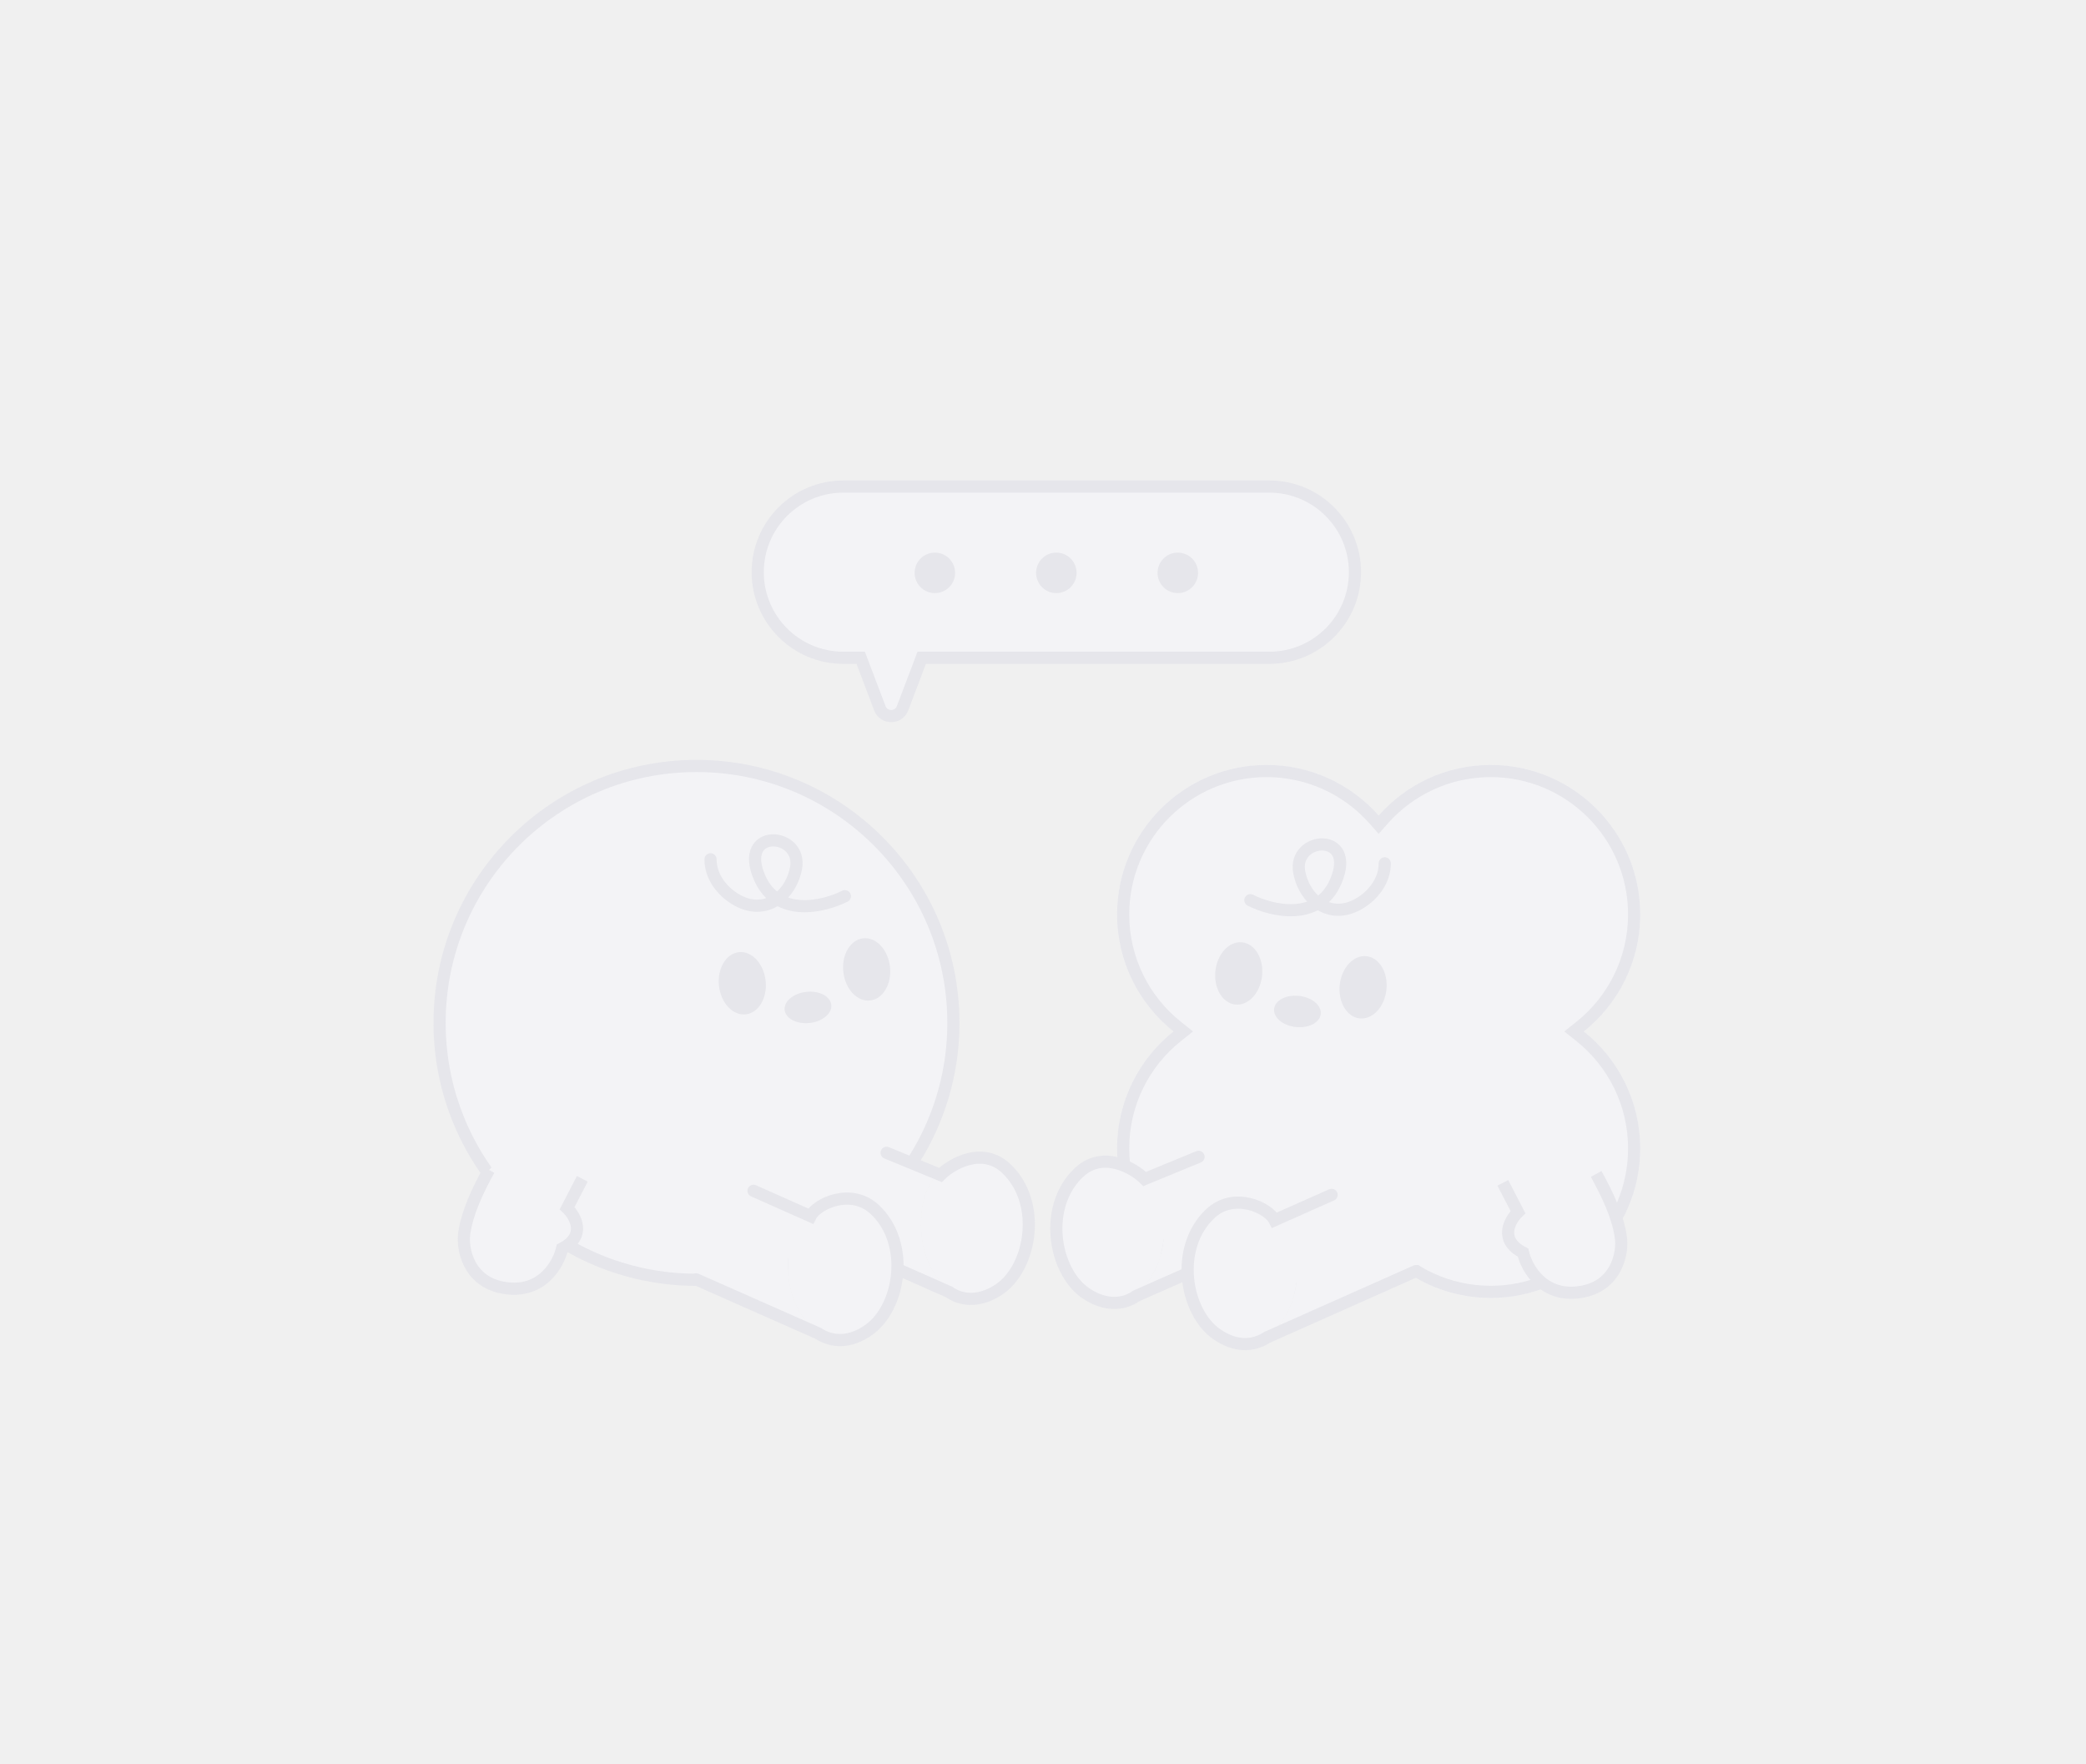
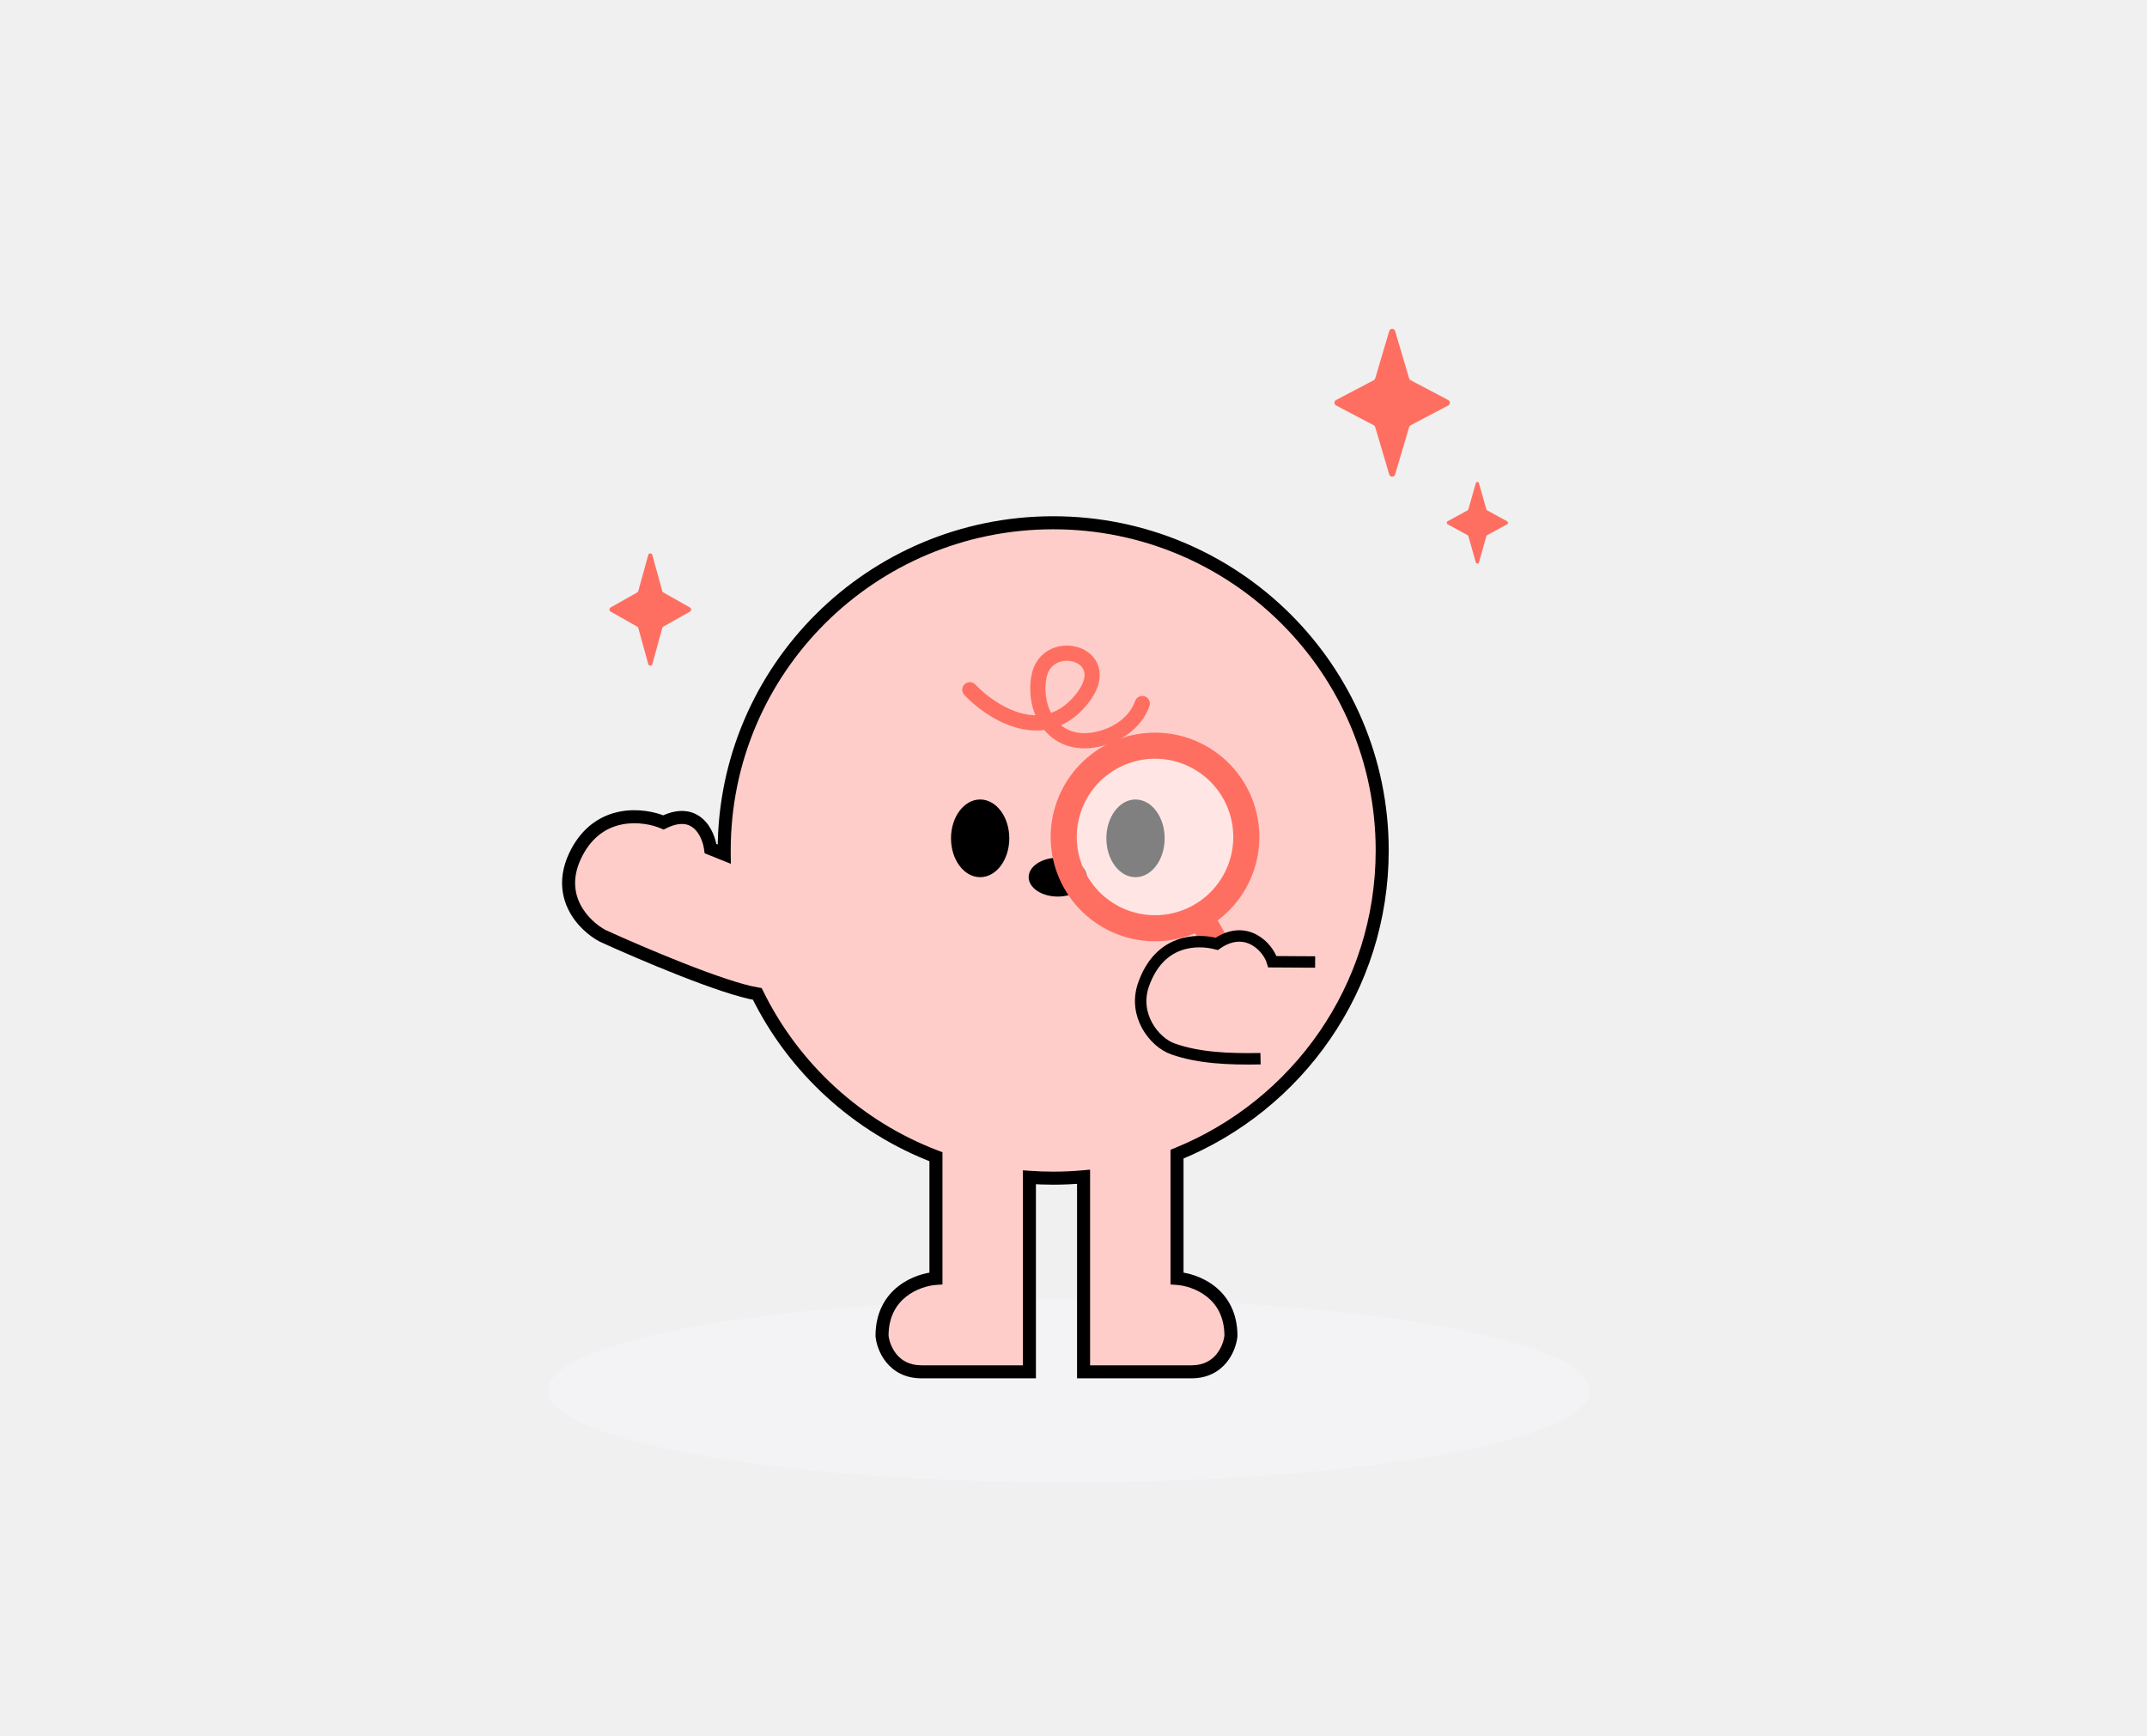
- <svg xmlns="http://www.w3.org/2000/svg" width="343" height="290" viewBox="0 0 343 290" fill="none">
-   <mask id="path-1-inside-1_1519_6533" fill="white">
-     <path fill-rule="evenodd" clip-rule="evenodd" d="M269.702 150.355C269.702 158.145 266.079 165.089 260.425 169.593C266.079 174.096 269.702 181.04 269.702 188.831C269.702 202.407 258.697 213.412 245.121 213.412C237.782 213.412 231.195 210.197 226.691 205.098C222.187 210.197 215.6 213.413 208.262 213.413C194.685 213.413 183.68 202.407 183.68 188.831C183.68 181.04 187.304 174.096 192.958 169.592C187.304 165.089 183.68 158.145 183.68 150.355C183.68 136.778 194.686 125.773 208.262 125.773C215.6 125.773 222.187 128.988 226.691 134.086C231.195 128.988 237.783 125.773 245.121 125.773C258.697 125.773 269.702 136.778 269.702 150.355Z" />
-   </mask>
-   <path fill-rule="evenodd" clip-rule="evenodd" d="M269.702 150.355C269.702 158.145 266.079 165.089 260.425 169.593C266.079 174.096 269.702 181.04 269.702 188.831C269.702 202.407 258.697 213.412 245.121 213.412C237.782 213.412 231.195 210.197 226.691 205.098C222.187 210.197 215.6 213.413 208.262 213.413C194.685 213.413 183.68 202.407 183.68 188.831C183.68 181.04 187.304 174.096 192.958 169.592C187.304 165.089 183.68 158.145 183.68 150.355C183.68 136.778 194.686 125.773 208.262 125.773C215.6 125.773 222.187 128.988 226.691 134.086C231.195 128.988 237.783 125.773 245.121 125.773C258.697 125.773 269.702 136.778 269.702 150.355Z" fill="#F3F3F6" />
-   <path d="M260.425 169.593L259.179 168.028L257.215 169.593L259.179 171.157L260.425 169.593ZM226.691 205.098L228.19 203.774L226.691 202.077L225.192 203.774L226.691 205.098ZM192.958 169.592L194.204 171.157L196.168 169.592L194.204 168.028L192.958 169.592ZM226.691 134.086L225.192 135.411L226.691 137.107L228.19 135.411L226.691 134.086ZM261.671 171.157C267.781 166.29 271.702 158.78 271.702 150.355H267.702C267.702 157.51 264.377 163.888 259.179 168.028L261.671 171.157ZM271.702 188.831C271.702 180.405 267.781 172.895 261.671 168.028L259.179 171.157C264.377 175.298 267.702 181.675 267.702 188.831H271.702ZM245.121 215.412C259.801 215.412 271.702 203.511 271.702 188.831H267.702C267.702 201.302 257.592 211.412 245.121 211.412V215.412ZM225.192 206.423C230.06 211.933 237.185 215.412 245.121 215.412V211.412C238.38 211.412 232.331 208.461 228.19 203.774L225.192 206.423ZM208.262 215.413C216.197 215.413 223.322 211.933 228.19 206.422L225.192 203.774C221.052 208.462 215.003 211.413 208.262 211.413V215.413ZM181.68 188.831C181.68 203.511 193.581 215.413 208.262 215.413V211.413C195.79 211.413 185.68 201.302 185.68 188.831H181.68ZM191.712 168.028C185.602 172.895 181.68 180.405 181.68 188.831H185.68C185.68 181.675 189.006 175.297 194.204 171.157L191.712 168.028ZM181.68 150.355C181.68 158.78 185.602 166.29 191.712 171.157L194.204 168.028C189.006 163.887 185.68 157.51 185.68 150.355H181.68ZM208.262 123.773C193.581 123.773 181.68 135.674 181.68 150.355H185.68C185.68 137.883 195.791 127.773 208.262 127.773V123.773ZM228.19 132.762C223.323 127.252 216.197 123.773 208.262 123.773V127.773C215.003 127.773 221.052 130.724 225.192 135.411L228.19 132.762ZM245.121 123.773C237.185 123.773 230.06 127.252 225.192 132.762L228.19 135.411C232.331 130.724 238.38 127.773 245.121 127.773V123.773ZM271.702 150.355C271.702 135.674 259.801 123.773 245.121 123.773V127.773C257.592 127.773 267.702 137.883 267.702 150.355H271.702Z" fill="#E6E6EB" mask="url(#path-1-inside-1_1519_6533)" />
-   <path d="M205.599 148.015C209.071 149.77 216.736 151.619 219.621 144.972C223.227 136.663 212.494 137.455 213.639 143.422C214.592 148.39 219.474 151.905 224.687 147.743C225.653 146.972 227.704 144.926 227.693 141.951" stroke="#E6E6EB" stroke-width="2" stroke-linecap="round" />
-   <ellipse cx="203.685" cy="160.054" rx="3.859" ry="5.145" transform="rotate(6.3656 203.685 160.054)" fill="#E6E6EB" />
-   <ellipse cx="224.132" cy="162.335" rx="3.859" ry="5.145" transform="rotate(6.3656 224.132 162.335)" fill="#E6E6EB" />
-   <ellipse cx="213.336" cy="166.306" rx="2.573" ry="3.859" transform="rotate(96.3656 213.336 166.306)" fill="#E6E6EB" />
-   <path d="M249.603 199.311L246.308 193.253C250.051 190.055 259.331 189.634 262.355 192.941C265.105 195.948 265.203 198.536 266.269 203.715C266.645 206.249 265.877 211.543 259.795 212.446C253.713 213.349 251.019 208.499 250.433 205.961C246.426 203.867 248.21 200.656 249.603 199.311Z" fill="#F3F3F6" />
-   <path d="M262.456 193.02C264.415 196.593 266.007 199.981 266.517 203.416C266.893 205.95 265.878 211.543 259.796 212.446C253.714 213.349 251.02 208.499 250.433 205.961C246.427 203.867 248.211 200.656 249.604 199.311L247.111 194.489" stroke="#E6E6EB" stroke-width="2" />
-   <path d="M191.407 202.16C191.407 207.019 189.27 211.202 186.197 213.083C185.085 213.764 183.85 214.143 182.55 214.143C177.659 214.143 173.693 208.778 173.693 202.16C173.693 195.542 177.659 190.177 182.55 190.177C184.402 190.177 186.798 192.019 188.219 193.334C190.552 195.492 191.407 198.047 191.407 202.16Z" fill="#F3F3F6" />
-   <path d="M191.407 202.16C191.407 207.019 189.27 211.202 186.197 213.083L215.894 199.034L199.681 189.166L188.219 193.334C190.552 195.492 191.407 198.047 191.407 202.16Z" fill="#F3F3F6" />
-   <path d="M197.076 190.207L188.219 193.854C186.309 191.944 181.28 189.135 177.412 192.782C171.49 198.364 173.244 208.933 178.454 212.58C181.431 214.664 184.572 214.694 186.789 213.101L206.809 204.244" stroke="#E6E6EB" stroke-width="2" stroke-linecap="round" />
-   <path d="M213.288 208.933C213.288 213.792 211.15 217.975 208.078 219.856C206.966 220.537 205.731 220.916 204.431 220.916C199.54 220.916 195.574 215.551 195.574 208.933C195.574 202.315 199.54 196.95 204.431 196.95C206.283 196.95 208.002 197.719 209.424 199.034C211.757 201.192 213.288 204.82 213.288 208.933Z" fill="#F3F3F6" />
-   <path d="M213.288 208.933C213.288 213.792 211.15 217.975 208.078 219.856L237.775 205.807L220.582 194.866L209.424 199.034C211.757 201.192 213.288 204.82 213.288 208.933Z" fill="#F3F3F6" />
-   <path d="M218.958 196.459L209.58 200.627C208.538 198.543 202.869 195.908 199 199.555C193.079 205.137 194.832 215.706 200.042 219.353C203.02 221.437 205.933 221.467 208.378 219.874L232.832 208.996" stroke="#E6E6EB" stroke-width="2" stroke-linecap="round" />
-   <circle cx="43.243" cy="43.243" r="42.243" transform="matrix(-1 0 0 1 157.767 124.94)" fill="#F3F3F6" stroke="#E6E6EB" stroke-width="2" />
-   <path d="M138.926 147.352C135.454 149.107 127.788 150.956 124.903 144.309C121.297 136 132.03 136.791 130.886 142.758C129.933 147.727 125.05 151.241 119.838 147.08C118.872 146.308 116.82 144.263 116.831 141.288" stroke="#E6E6EB" stroke-width="2" stroke-linecap="round" />
-   <ellipse cx="3.859" cy="5.145" rx="3.859" ry="5.145" transform="matrix(-0.993835 0.110872 0.110872 0.993835 145.769 153.849)" fill="#E6E6EB" />
-   <ellipse cx="3.859" cy="5.145" rx="3.859" ry="5.145" transform="matrix(-0.993835 0.110872 0.110872 0.993835 125.322 156.13)" fill="#E6E6EB" />
-   <ellipse cx="2.573" cy="3.859" rx="2.573" ry="3.859" transform="matrix(0.110872 0.993835 0.993835 -0.110872 128.732 163.514)" fill="#E6E6EB" />
-   <path d="M93.253 198.648L96.548 192.589C92.805 189.391 83.526 188.97 80.501 192.278C77.752 195.285 77.653 197.873 76.587 203.052C76.211 205.586 76.979 210.88 83.061 211.782C89.143 212.685 91.837 207.835 92.424 205.297C96.43 203.204 94.646 199.992 93.253 198.648Z" fill="#F3F3F6" />
-   <path d="M80.401 192.357C78.443 195.93 76.85 199.318 76.34 202.753C75.964 205.287 76.98 210.88 83.062 211.783C89.144 212.685 91.838 207.835 92.424 205.297C96.431 203.204 94.647 199.992 93.254 198.648L95.746 193.825" stroke="#E6E6EB" stroke-width="2" />
-   <path d="M151.452 201.496C151.452 206.355 153.59 210.539 156.662 212.419C157.774 213.1 159.009 213.479 160.309 213.479C165.201 213.479 169.166 208.114 169.166 201.496C169.166 194.878 165.201 189.513 160.309 189.513C158.457 189.513 156.062 191.355 154.64 192.67C152.307 194.828 151.452 197.384 151.452 201.496Z" fill="#F3F3F6" />
-   <path d="M151.452 201.496C151.452 206.355 153.59 210.539 156.662 212.419L126.965 198.37L143.178 188.502L154.64 192.67C152.307 194.828 151.452 197.384 151.452 201.496Z" fill="#F3F3F6" />
-   <path d="M145.783 189.544L154.64 193.191C156.55 191.281 161.579 188.471 165.448 192.118C171.37 197.701 169.616 208.269 164.406 211.916C161.429 214 158.287 214.031 156.07 212.437L136.05 203.58" stroke="#E6E6EB" stroke-width="2" stroke-linecap="round" />
-   <path d="M129.57 208.269C129.57 213.128 131.708 217.312 134.78 219.192C135.892 219.873 137.127 220.252 138.427 220.252C143.319 220.252 147.284 214.887 147.284 208.269C147.284 201.651 143.319 196.286 138.427 196.286C136.575 196.286 134.856 197.055 133.434 198.37C131.101 200.528 129.57 204.157 129.57 208.269Z" fill="#F3F3F6" />
-   <path d="M129.57 208.269C129.57 213.128 131.708 217.312 134.78 219.192L105.083 205.143L122.276 194.202L133.434 198.37C131.101 200.528 129.57 204.157 129.57 208.269Z" fill="#F3F3F6" />
-   <path d="M123.902 195.796L133.279 199.964C134.321 197.88 139.99 195.244 143.859 198.891C149.781 204.474 148.027 215.042 142.817 218.689C139.84 220.773 136.926 220.804 134.481 219.21L114.461 210.353" stroke="#E6E6EB" stroke-width="2" stroke-linecap="round" />
-   <path fill-rule="evenodd" clip-rule="evenodd" d="M138.67 80C130.895 80 124.592 86.303 124.592 94.078C124.592 101.853 130.895 108.156 138.67 108.156H141.523L144.669 116.447C145.322 118.168 147.756 118.168 148.409 116.447L151.555 108.156H208.717C216.492 108.156 222.795 101.853 222.795 94.078C222.795 86.303 216.492 80 208.717 80H138.67Z" fill="#F3F3F6" />
-   <path d="M141.523 108.156L142.458 107.801L142.214 107.156H141.523V108.156ZM144.669 116.447L143.734 116.802L144.669 116.447ZM148.409 116.447L149.344 116.802L148.409 116.447ZM151.555 108.156V107.156H150.864L150.62 107.801L151.555 108.156ZM125.592 94.078C125.592 86.855 131.447 81 138.67 81V79C130.342 79 123.592 85.751 123.592 94.078H125.592ZM138.67 107.156C131.447 107.156 125.592 101.301 125.592 94.078H123.592C123.592 102.405 130.342 109.156 138.67 109.156V107.156ZM141.523 107.156H138.67V109.156H141.523V107.156ZM145.604 116.092L142.458 107.801L140.589 108.511L143.734 116.802L145.604 116.092ZM147.474 116.092C147.148 116.953 145.931 116.953 145.604 116.092L143.734 116.802C144.713 119.383 148.365 119.383 149.344 116.802L147.474 116.092ZM150.62 107.801L147.474 116.092L149.344 116.802L152.49 108.511L150.62 107.801ZM208.717 107.156H151.555V109.156H208.717V107.156ZM221.795 94.078C221.795 101.301 215.94 107.156 208.717 107.156V109.156C217.044 109.156 223.795 102.405 223.795 94.078H221.795ZM208.717 81C215.94 81 221.795 86.855 221.795 94.078H223.795C223.795 85.751 217.044 79 208.717 79V81ZM138.67 81H208.717V79H138.67V81Z" fill="#E6E6EB" />
-   <circle cx="153.72" cy="94.191" r="3.329" fill="#E6E6EB" />
-   <circle cx="173.693" cy="94.191" r="3.329" fill="#E6E6EB" />
-   <circle cx="193.667" cy="94.191" r="3.329" fill="#E6E6EB" />
+ <svg xmlns="http://www.w3.org/2000/svg" width="235" height="190" viewBox="0 0 235 190" fill="none">
+   <ellipse cx="117" cy="152.235" rx="57" ry="10.059" fill="#F3F3F6" />
+   <path fill-rule="evenodd" clip-rule="evenodd" d="M115.278 128.992C116.398 128.992 117.507 128.941 118.601 128.842V150.197H130.405C133.552 150.197 134.601 147.574 134.733 146.262C134.733 141.541 130.798 140.098 128.831 139.967V126.365C142.002 121.03 151.289 108.152 151.289 93.114C151.289 73.299 135.166 57.235 115.278 57.235C95.389 57.235 79.266 73.299 79.266 93.114C79.266 93.247 79.267 93.381 79.268 93.514L77.773 92.911C77.542 91.222 76.187 88.283 72.615 90.042C70.506 89.139 65.658 88.532 63.136 93.324C60.615 98.117 63.978 101.416 65.975 102.467C70.12 104.361 79.169 108.219 82.892 108.822C86.881 116.971 93.879 123.392 102.444 126.647L102.444 139.967C100.477 140.098 96.543 141.541 96.543 146.262C96.674 147.574 97.723 150.197 100.871 150.197H112.674V128.9C113.534 128.961 114.402 128.992 115.278 128.992Z" fill="#FFCDC9" />
+   <path d="M118.601 128.842H119.315V128.06L118.537 128.131L118.601 128.842ZM118.601 150.197H117.888V150.91H118.601V150.197ZM134.733 146.262L135.442 146.333L135.446 146.298V146.262H134.733ZM128.831 139.967H128.118V140.634L128.783 140.679L128.831 139.967ZM128.831 126.365L128.563 125.703L128.118 125.884V126.365H128.831ZM79.268 93.514L79.002 94.175L79.993 94.575L79.982 93.506L79.268 93.514ZM77.773 92.911L77.066 93.008L77.122 93.418L77.506 93.573L77.773 92.911ZM72.615 90.042L72.335 90.698L72.636 90.827L72.93 90.682L72.615 90.042ZM63.136 93.324L63.768 93.657H63.768L63.136 93.324ZM65.975 102.467L65.643 103.098L65.661 103.107L65.679 103.116L65.975 102.467ZM82.892 108.822L83.532 108.508L83.37 108.176L83.006 108.117L82.892 108.822ZM102.444 126.647H103.158V126.155L102.698 125.98L102.444 126.647ZM102.444 139.967L102.492 140.679L103.158 140.634V139.967H102.444ZM96.543 146.262H95.829V146.298L95.833 146.333L96.543 146.262ZM112.674 150.197V150.91H113.387V150.197H112.674ZM112.674 128.9L112.725 128.189L111.961 128.134V128.9H112.674ZM118.537 128.131C117.464 128.229 116.376 128.279 115.278 128.279V129.706C116.42 129.706 117.55 129.654 118.666 129.552L118.537 128.131ZM119.315 150.197V128.842H117.888V150.197H119.315ZM130.405 149.483H118.601V150.91H130.405V149.483ZM134.023 146.191C133.969 146.733 133.716 147.576 133.148 148.269C132.602 148.935 131.75 149.483 130.405 149.483V150.91C132.207 150.91 133.453 150.147 134.251 149.174C135.028 148.227 135.365 147.103 135.442 146.333L134.023 146.191ZM128.783 140.679C129.652 140.737 130.983 141.092 132.078 141.954C133.145 142.793 134.019 144.131 134.019 146.262H135.446C135.446 143.672 134.353 141.928 132.961 140.833C131.597 139.76 129.977 139.328 128.878 139.255L128.783 140.679ZM128.118 126.365V139.967H129.544V126.365H128.118ZM150.576 93.114C150.576 107.851 141.476 120.474 128.563 125.703L129.099 127.026C142.529 121.586 152.002 108.454 152.002 93.114H150.576ZM115.278 57.949C134.775 57.949 150.576 73.695 150.576 93.114H152.002C152.002 72.902 135.558 56.522 115.278 56.522V57.949ZM79.98 93.114C79.98 73.695 95.781 57.949 115.278 57.949V56.522C94.998 56.522 78.553 72.902 78.553 93.114H79.98ZM79.982 93.506C79.98 93.375 79.98 93.245 79.98 93.114H78.553C78.553 93.25 78.553 93.386 78.555 93.522L79.982 93.506ZM77.506 93.573L79.002 94.175L79.535 92.852L78.04 92.249L77.506 93.573ZM72.93 90.682C73.739 90.284 74.362 90.181 74.834 90.222C75.299 90.261 75.668 90.445 75.972 90.716C76.61 91.285 76.963 92.252 77.066 93.008L78.48 92.814C78.352 91.88 77.912 90.534 76.922 89.651C76.412 89.196 75.758 88.869 74.957 88.8C74.163 88.732 73.278 88.921 72.3 89.402L72.93 90.682ZM63.768 93.657C64.92 91.466 66.57 90.546 68.161 90.249C69.788 89.945 71.384 90.291 72.335 90.698L72.896 89.386C71.738 88.891 69.855 88.481 67.9 88.846C65.909 89.218 63.874 90.39 62.505 92.992L63.768 93.657ZM66.308 101.836C65.41 101.363 64.194 100.373 63.5 98.981C62.826 97.628 62.615 95.847 63.768 93.657L62.505 92.992C61.136 95.594 61.347 97.859 62.223 99.617C63.079 101.335 64.544 102.52 65.643 103.098L66.308 101.836ZM83.006 108.117C81.232 107.83 78.109 106.745 74.853 105.464C71.621 104.193 68.335 102.761 66.272 101.818L65.679 103.116C67.76 104.067 71.071 105.51 74.331 106.792C77.566 108.065 80.829 109.21 82.778 109.526L83.006 108.117ZM102.698 125.98C94.302 122.789 87.443 116.496 83.532 108.508L82.251 109.135C86.32 117.447 93.455 123.994 102.191 127.314L102.698 125.98ZM103.158 139.967L103.158 126.647H101.731L101.731 139.967H103.158ZM97.256 146.262C97.256 144.131 98.13 142.793 99.197 141.954C100.293 141.092 101.623 140.737 102.492 140.679L102.397 139.255C101.299 139.328 99.678 139.76 98.315 140.833C96.922 141.928 95.829 143.672 95.829 146.262H97.256ZM100.871 149.483C99.525 149.483 98.673 148.935 98.127 148.269C97.559 147.576 97.307 146.733 97.253 146.191L95.833 146.333C95.91 147.103 96.247 148.227 97.024 149.174C97.822 150.147 99.069 150.91 100.871 150.91V149.483ZM112.674 149.483H100.871V150.91H112.674V149.483ZM111.961 128.9V150.197H113.387V128.9H111.961ZM115.278 128.279C114.419 128.279 113.568 128.249 112.725 128.189L112.623 129.612C113.5 129.674 114.385 129.706 115.278 129.706V128.279Z" fill="black" />
+   <path d="M106.153 75.516C108.357 77.858 113.793 81.454 117.907 77.102C123.05 71.661 114.487 69.253 113.695 74.212C113.036 78.341 115.84 82.448 121.063 80.682C122.03 80.355 124.201 79.343 125.03 77.029" stroke="#FF6F61" stroke-width="1.665" stroke-linecap="round" />
+   <ellipse cx="107.282" cy="91.786" rx="3.19" ry="4.253" fill="black" />
+   <ellipse cx="124.287" cy="91.786" rx="3.19" ry="4.253" fill="black" />
+   <ellipse cx="115.783" cy="96.037" rx="2.126" ry="3.19" transform="rotate(90 115.783 96.0366)" fill="black" />
+   <circle cx="125.997" cy="91.964" r="9.58" fill="white" fill-opacity="0.5" />
+   <path fill-rule="evenodd" clip-rule="evenodd" d="M124.15 99.896C125.235 100.194 126.368 100.276 127.484 100.137C128.601 99.998 129.679 99.64 130.657 99.084C131.635 98.528 132.494 97.784 133.184 96.897C133.875 96.008 134.384 94.993 134.683 93.909C134.981 92.824 135.063 91.691 134.924 90.575C134.784 89.458 134.426 88.38 133.87 87.402C133.314 86.424 132.571 85.565 131.683 84.874C130.795 84.184 129.78 83.675 128.695 83.376C126.505 82.773 124.164 83.066 122.189 84.189C120.214 85.311 118.766 87.173 118.163 89.364C117.56 91.554 117.852 93.895 118.975 95.87C120.098 97.845 121.96 99.293 124.15 99.896ZM123.393 102.649C126.314 103.453 129.434 103.063 132.068 101.566C134.702 100.069 136.632 97.587 137.436 94.666C138.24 91.745 137.85 88.625 136.353 85.991C134.856 83.357 132.374 81.427 129.453 80.623C126.532 79.819 123.411 80.209 120.778 81.706C118.144 83.203 116.213 85.685 115.41 88.606C114.606 91.527 114.996 94.648 116.493 97.281C117.99 99.915 120.472 101.846 123.393 102.649Z" fill="#FF6F61" />
+   <path fill-rule="evenodd" clip-rule="evenodd" d="M130.746 99.178C131.076 98.992 131.466 98.945 131.831 99.047C132.195 99.148 132.505 99.391 132.691 99.721L136.648 106.733C136.827 107.062 136.869 107.448 136.765 107.808C136.662 108.168 136.421 108.473 136.095 108.657C135.769 108.841 135.384 108.89 135.022 108.792C134.661 108.695 134.352 108.46 134.162 108.137L130.205 101.125C130.019 100.795 129.971 100.405 130.072 100.04C130.174 99.675 130.416 99.366 130.746 99.18L130.746 99.178Z" fill="#FF6F61" />
+   <path d="M139.27 105.297L145.216 105.207C146.16 109.346 142.765 116.601 139.029 117.586C135.631 118.481 133.616 117.52 129.234 116.261C127.149 115.533 123.414 112.827 125.16 107.821C126.906 102.815 131.688 102.7 133.861 103.268C137.064 101.047 138.802 103.696 139.27 105.297Z" fill="#FFCDC9" />
+   <path d="M137.971 115.914C134.459 115.978 131.234 115.838 128.407 114.852C126.321 114.124 124.007 111.124 125.159 107.821C126.905 102.815 131.009 102.772 133.181 103.34C136.384 101.119 138.801 103.696 139.27 105.297L143.95 105.325" stroke="black" stroke-width="1.251" />
+   <path d="M152.059 36.24C152.153 35.92 152.607 35.92 152.702 36.24L154.236 41.43C154.262 41.517 154.321 41.589 154.401 41.631L158.521 43.799C158.76 43.924 158.76 44.267 158.521 44.392L154.402 46.558C154.321 46.6 154.262 46.672 154.236 46.759L152.702 51.949C152.607 52.269 152.153 52.269 152.059 51.949L150.523 46.759C150.497 46.672 150.437 46.6 150.357 46.558L146.238 44.392C145.999 44.267 145.999 43.924 146.238 43.799L150.357 41.631C150.437 41.589 150.497 41.517 150.523 41.43L152.059 36.24Z" fill="#FF6F61" />
+   <path d="M161.535 52.897C161.586 52.72 161.826 52.72 161.876 52.897L162.69 55.764C162.704 55.811 162.736 55.852 162.778 55.875L164.963 57.072C165.09 57.141 165.09 57.33 164.963 57.4L162.778 58.596C162.736 58.619 162.704 58.659 162.69 58.707L161.876 61.573C161.826 61.75 161.586 61.75 161.535 61.573L160.721 58.707C160.707 58.659 160.675 58.619 160.633 58.596L158.448 57.4C158.321 57.33 158.321 57.141 158.448 57.072L160.633 55.875C160.675 55.852 160.707 55.811 160.721 55.764L161.535 52.897Z" fill="#FF6F61" />
+   <path d="M70.95 60.77C71.017 60.527 71.338 60.527 71.404 60.771L72.49 64.712C72.508 64.777 72.55 64.833 72.607 64.865L75.52 66.511C75.689 66.606 75.689 66.866 75.52 66.961L72.607 68.606C72.55 68.638 72.508 68.693 72.49 68.759L71.404 72.7C71.338 72.943 71.017 72.943 70.95 72.7L69.864 68.759C69.845 68.693 69.803 68.638 69.746 68.606L66.833 66.961C66.664 66.866 66.664 66.606 66.833 66.511L69.746 64.865C69.803 64.833 69.845 64.777 69.864 64.712L70.95 60.77Z" fill="#FF6F61" />
</svg>
